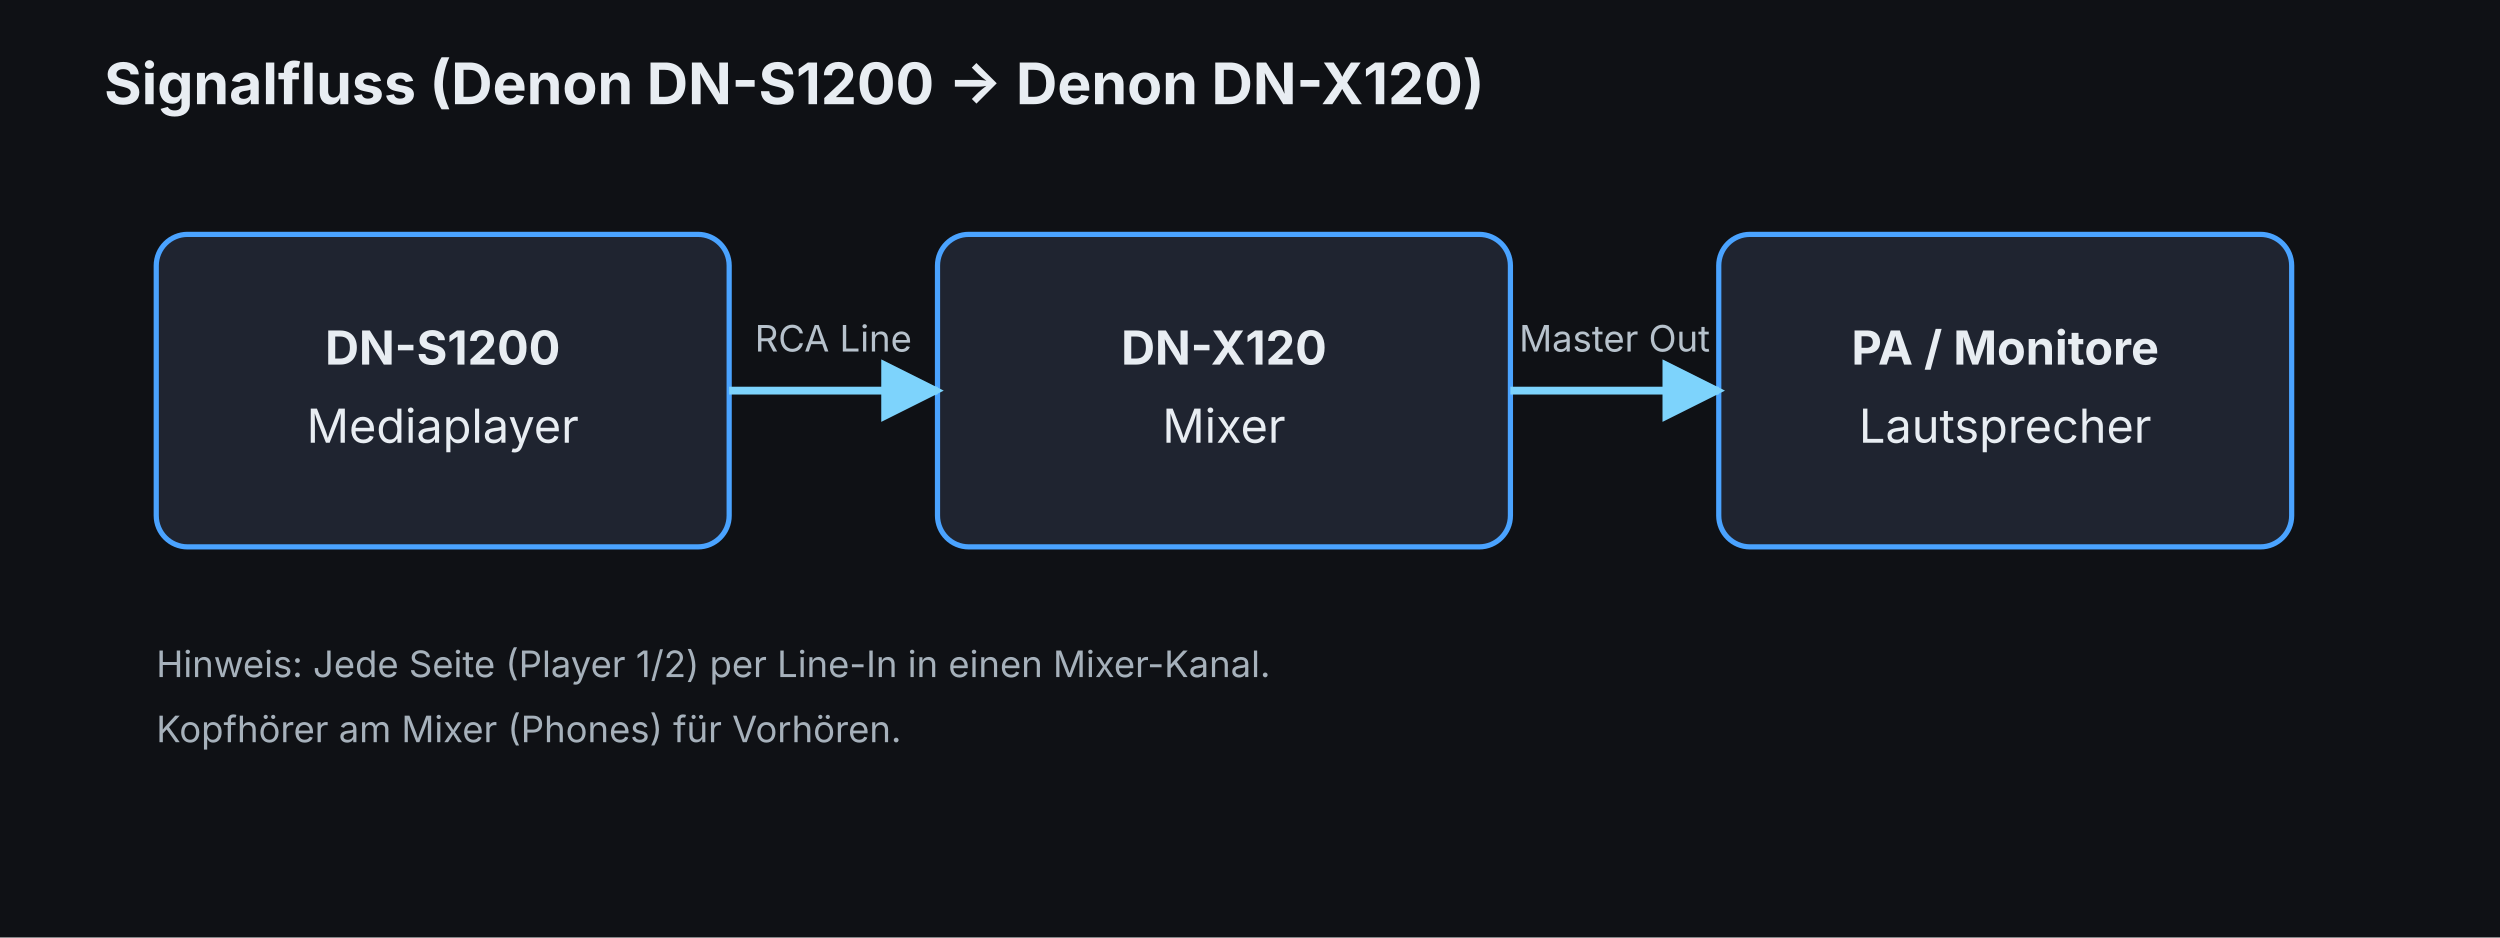
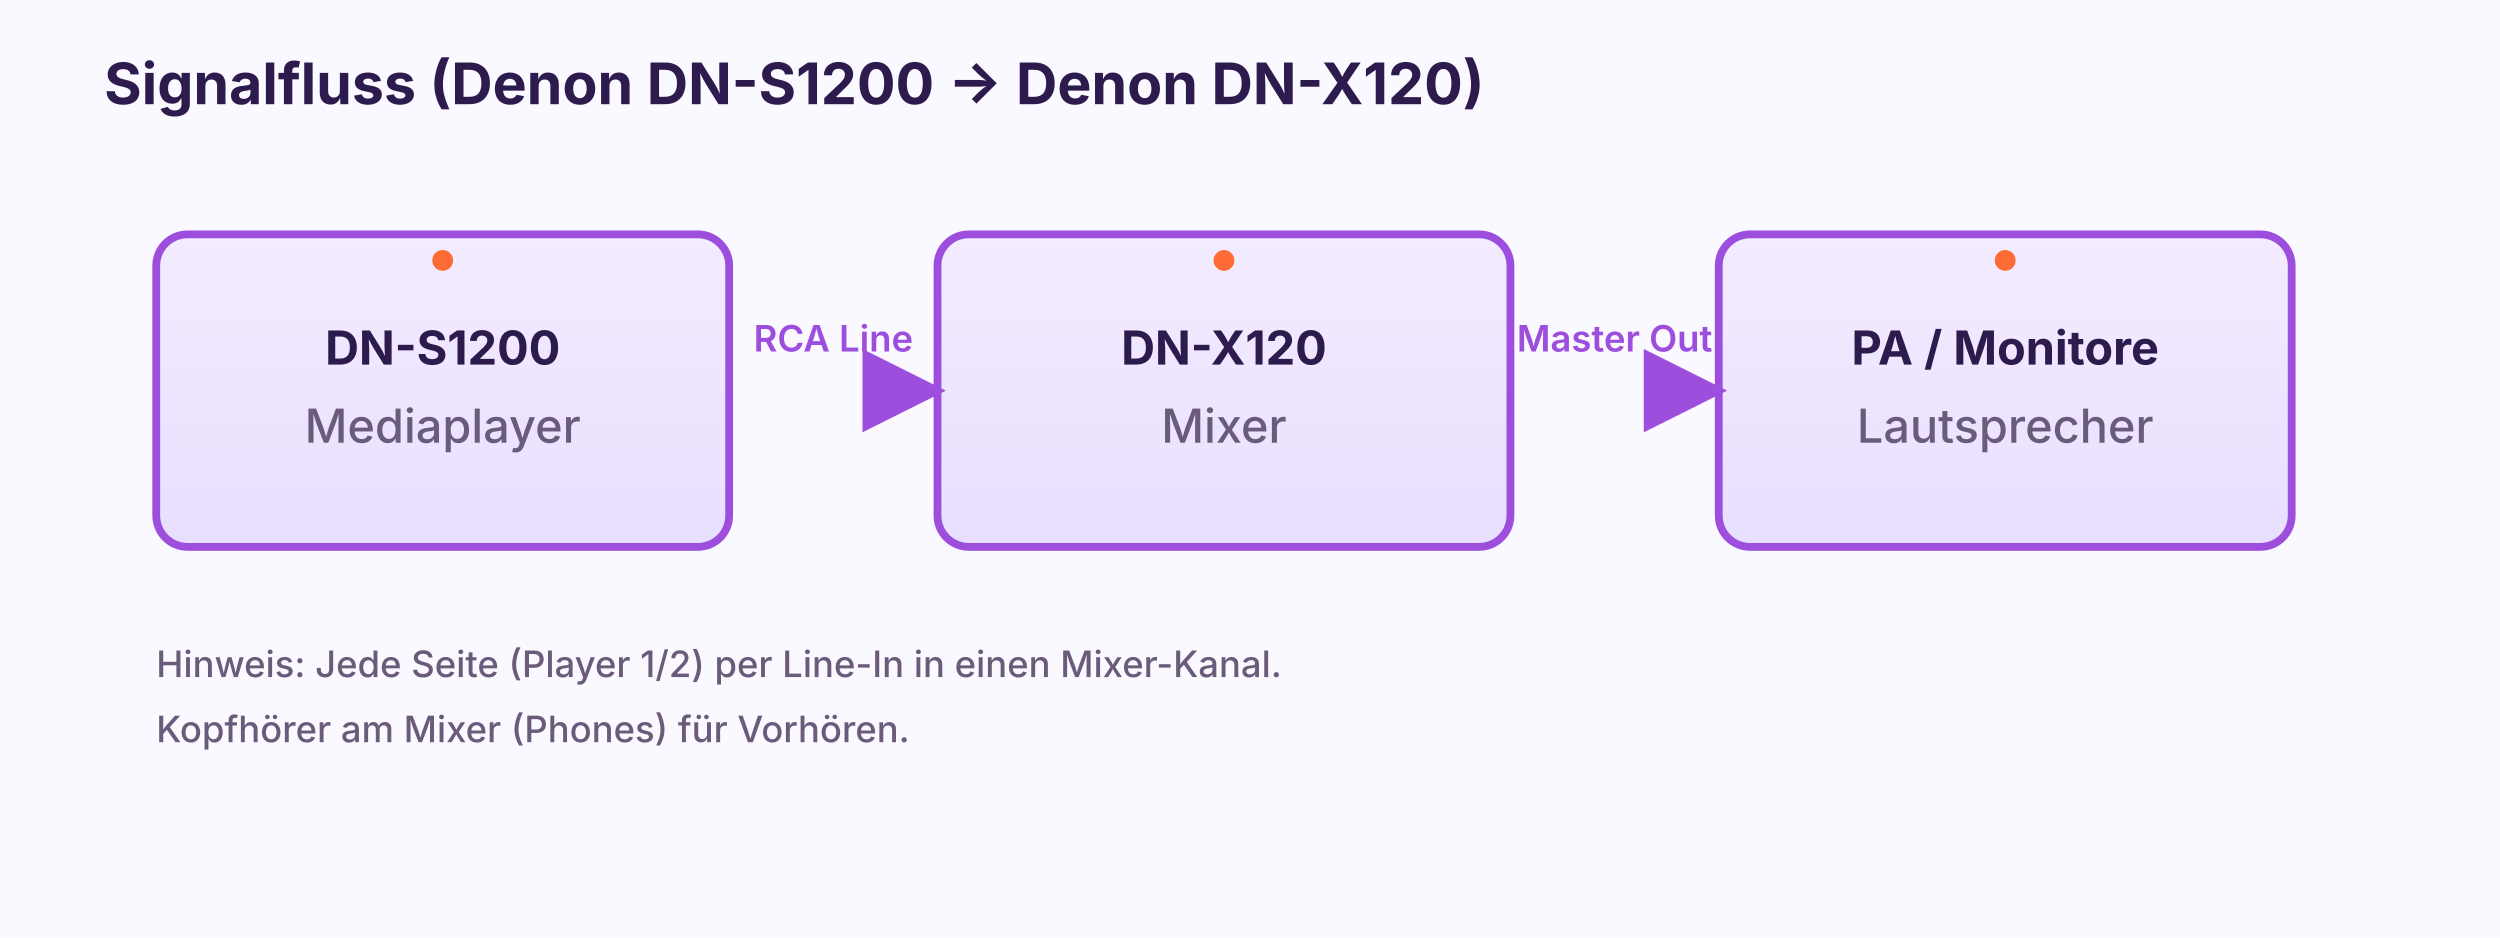
<svg xmlns="http://www.w3.org/2000/svg" width="960" height="360" viewBox="0 0 960 360" role="img" aria-label="Signalfluss: Mediaplayer zu Mixer zu Lautsprechern">
-   <rect width="100%" height="100%" fill="#0f1115" />
-   <g font-family="Inter, Arial, sans-serif" font-size="18" fill="#e8edf2">
+   <defs>
+     <linearGradient id="deviceGradient" x1="0%" y1="0%" x2="0%" y2="100%">
+       <stop offset="0%" style="stop-color:#f3ecff;stop-opacity:1" />
+       <stop offset="100%" style="stop-color:#e8dfff;stop-opacity:1" />
+     </linearGradient>
+     <linearGradient id="arrowGradient" x1="0%" y1="0%" x2="100%" y2="0%">
+       <stop offset="0%" style="stop-color:#9d4edd;stop-opacity:1" />
+       <stop offset="100%" style="stop-color:#c77dff;stop-opacity:1" />
+     </linearGradient>
+     <marker id="arrow" viewBox="0 0 10 10" refX="9" refY="5" markerWidth="8" markerHeight="8" orient="auto">
+       <path d="M 0 0 L 10 5 L 0 10 z" fill="#9d4edd" />
+     </marker>
+   </defs>
+   <rect width="100%" height="100%" fill="#faf9ff" />
+   <g font-family="Inter, Arial, sans-serif" font-size="18" fill="#2d1b4e">
    <text x="40" y="40" font-size="22" font-weight="700">Signalfluss (Denon DN-S1200 → Denon DN-X120)</text>
  </g>
-   <g fill="#1f2430" stroke="#4aa3ff" stroke-width="2">
-     <rect x="60" y="90" width="220" height="120" rx="12" />
-     <rect x="360" y="90" width="220" height="120" rx="12" />
-     <rect x="660" y="90" width="220" height="120" rx="12" />
+   <g>
+     <rect x="60" y="90" width="220" height="120" rx="12" fill="url(#deviceGradient)" stroke="#9d4edd" stroke-width="3" />
+     <rect x="360" y="90" width="220" height="120" rx="12" fill="url(#deviceGradient)" stroke="#9d4edd" stroke-width="3" />
+     <rect x="660" y="90" width="220" height="120" rx="12" fill="url(#deviceGradient)" stroke="#9d4edd" stroke-width="3" />
  </g>
-   <g font-family="Inter, Arial, sans-serif" font-size="18" fill="#e8edf2" text-anchor="middle">
+   <g font-family="Inter, Arial, sans-serif" font-size="18" fill="#2d1b4e" text-anchor="middle">
    <text x="170" y="140" font-weight="700">DN-S1200</text>
-     <text x="170" y="170">Mediaplayer</text>
+     <text x="170" y="170" font-weight="500" fill="#6b5b7b">Mediaplayer</text>
    <text x="470" y="140" font-weight="700">DN-X120</text>
-     <text x="470" y="170">Mixer</text>
+     <text x="470" y="170" font-weight="500" fill="#6b5b7b">Mixer</text>
    <text x="770" y="140" font-weight="700">PA / Monitore</text>
-     <text x="770" y="170">Lautsprecher</text>
+     <text x="770" y="170" font-weight="500" fill="#6b5b7b">Lautsprecher</text>
  </g>
-   <g stroke="#7dd3fc" stroke-width="3" fill="none" marker-end="url(#arrow)">
+   <g stroke="url(#arrowGradient)" stroke-width="4" fill="none" marker-end="url(#arrow)">
    <line x1="280" y1="150" x2="360" y2="150" />
    <line x1="580" y1="150" x2="660" y2="150" />
  </g>
-   <g font-family="Inter, Arial, sans-serif" font-size="14" fill="#b7c2cc" text-anchor="middle">
+   <g font-family="Inter, Arial, sans-serif" font-size="14" font-weight="600" fill="#9d4edd" text-anchor="middle">
    <text x="320" y="135">RCA Line</text>
    <text x="620" y="135">Master Out</text>
  </g>
-   <defs>
-     <marker id="arrow" viewBox="0 0 10 10" refX="9" refY="5" markerWidth="8" markerHeight="8" orient="auto">
-       <path d="M 0 0 L 10 5 L 0 10 z" fill="#7dd3fc" />
-     </marker>
-   </defs>
-   <g font-family="Inter, Arial, sans-serif" font-size="14" fill="#a6b1bb">
+   <g font-family="Inter, Arial, sans-serif" font-size="14" font-weight="500" fill="#6b5b7b">
    <text x="60" y="260">Hinweis: Jede Seite (Player 1/2) per Line-In in einen Mixer-Kanal.</text>
    <text x="60" y="285">Kopfhörer am Mixer (Phones) für Vorhören.</text>
  </g>
+   <g fill="#ff6b35">
+     <circle cx="170" cy="100" r="4" />
+     <circle cx="470" cy="100" r="4" />
+     <circle cx="770" cy="100" r="4" />
+   </g>
</svg>
